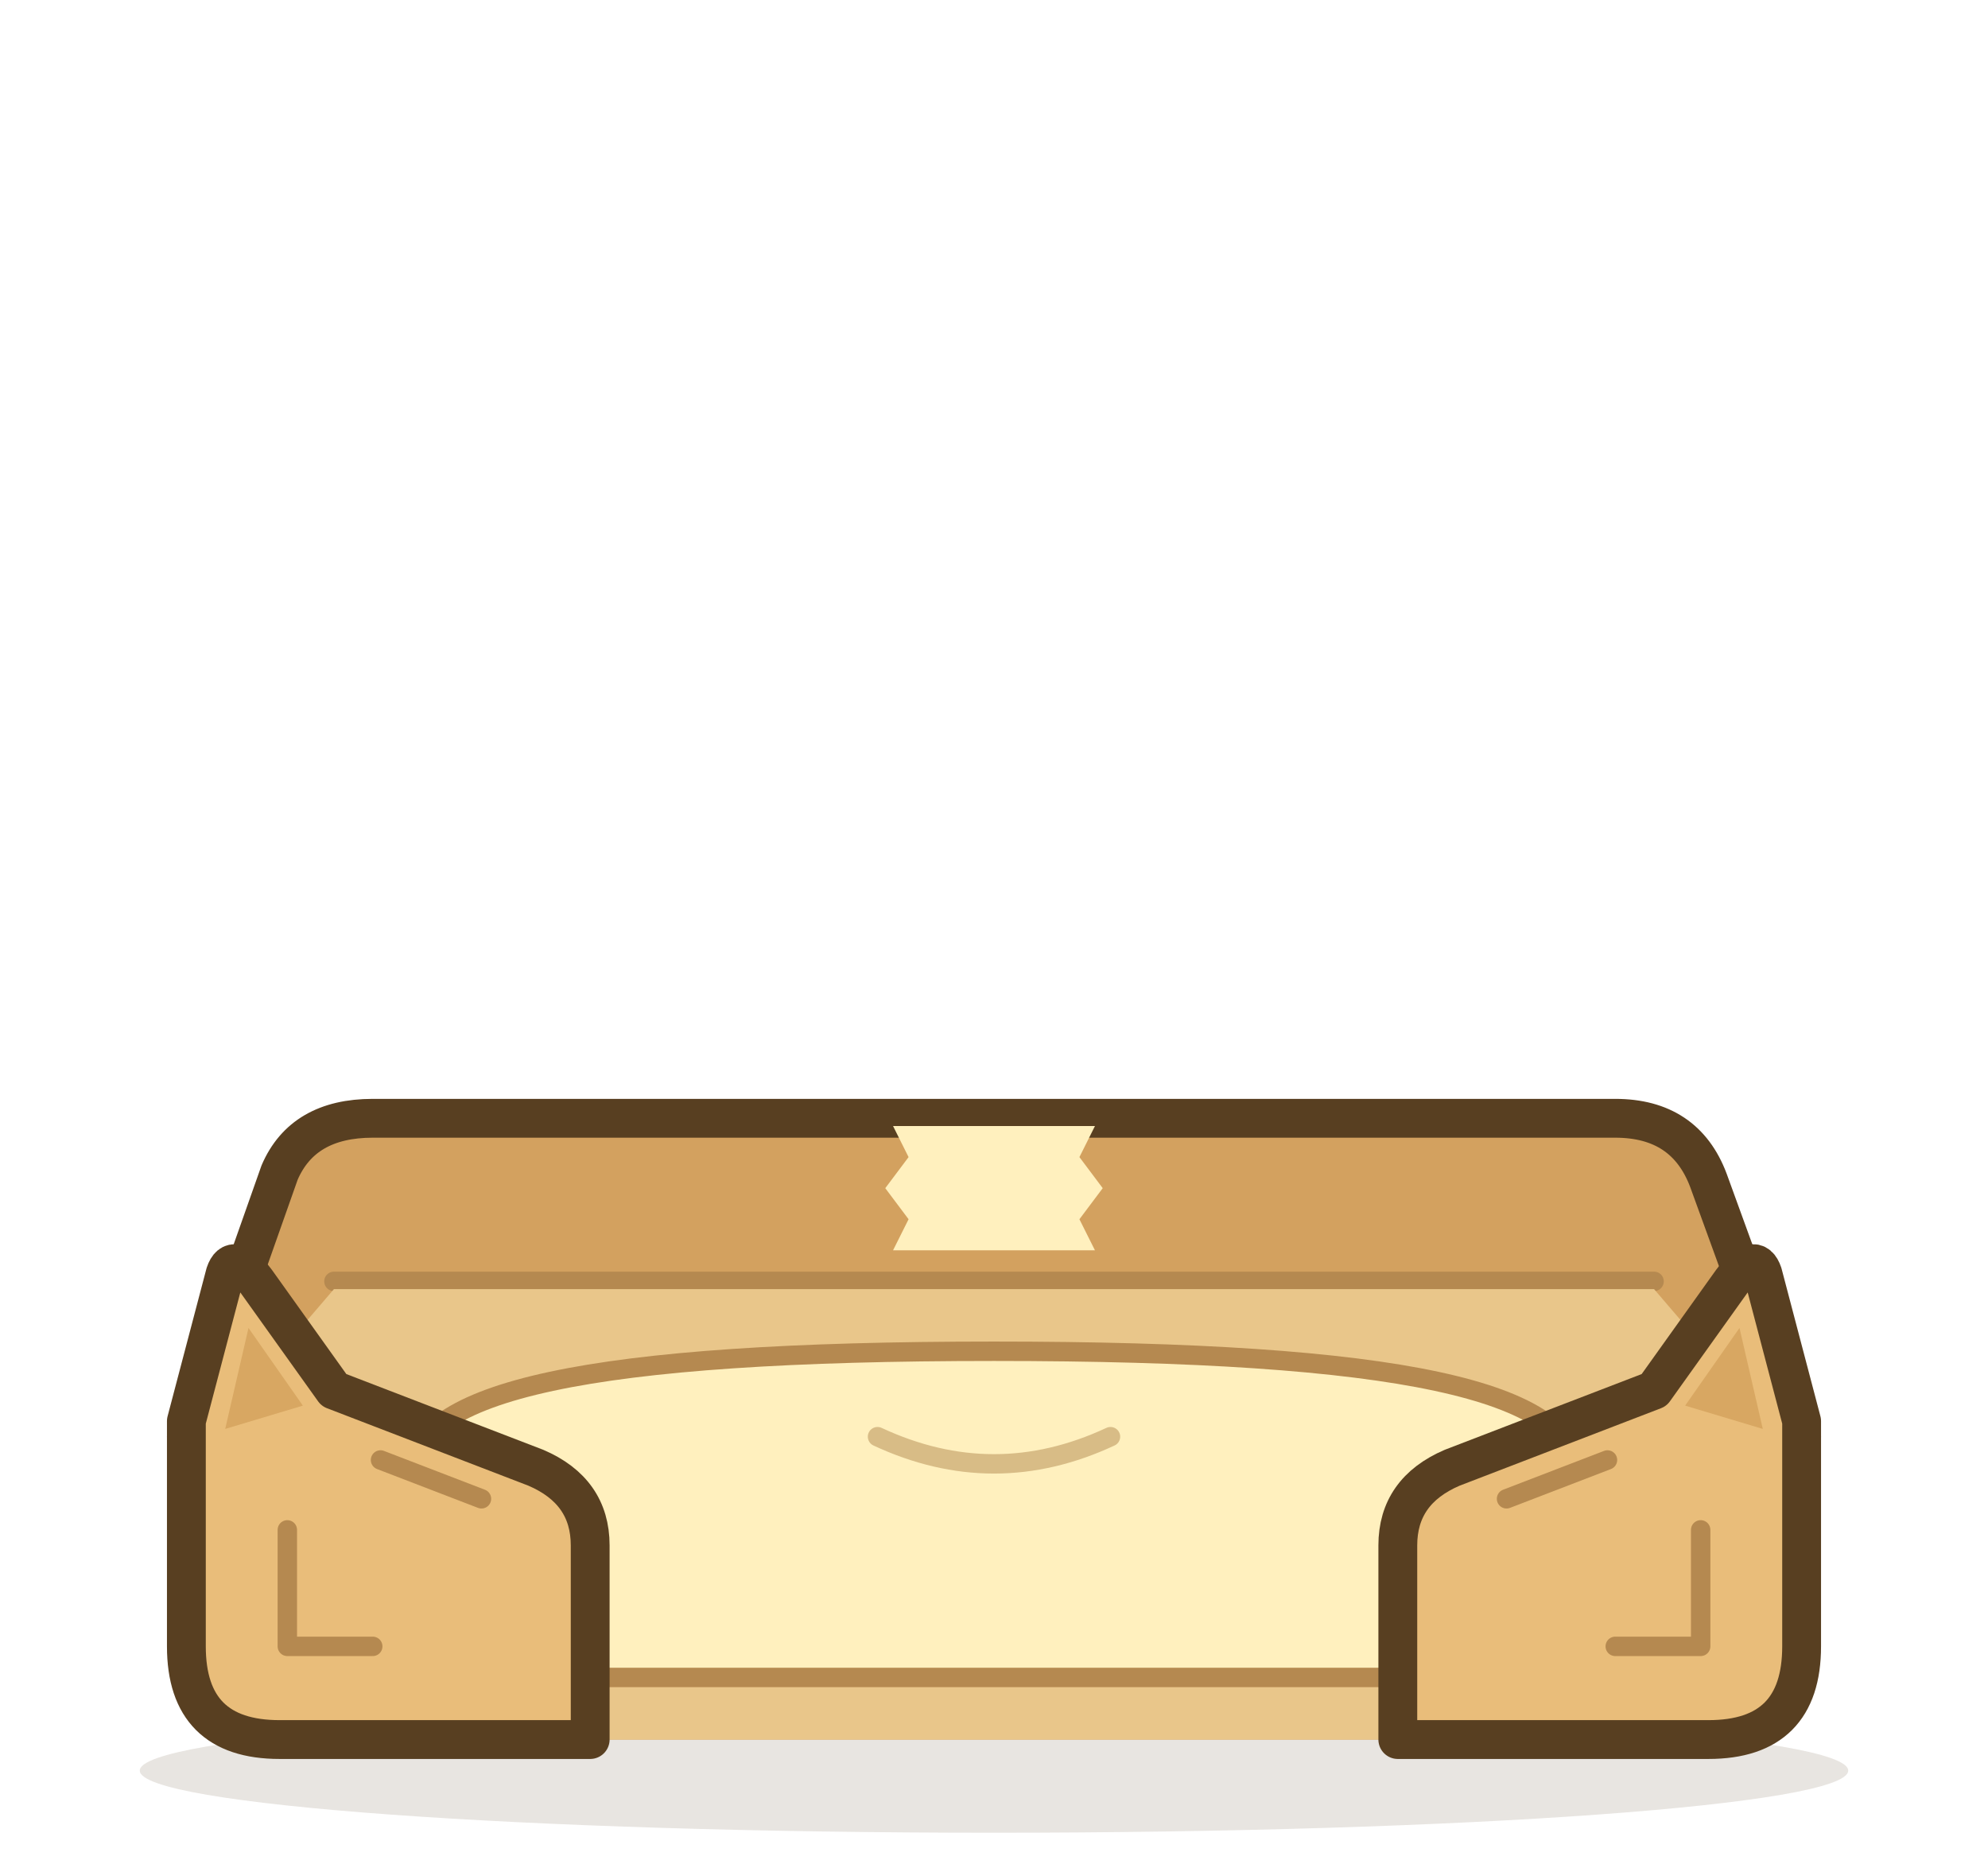
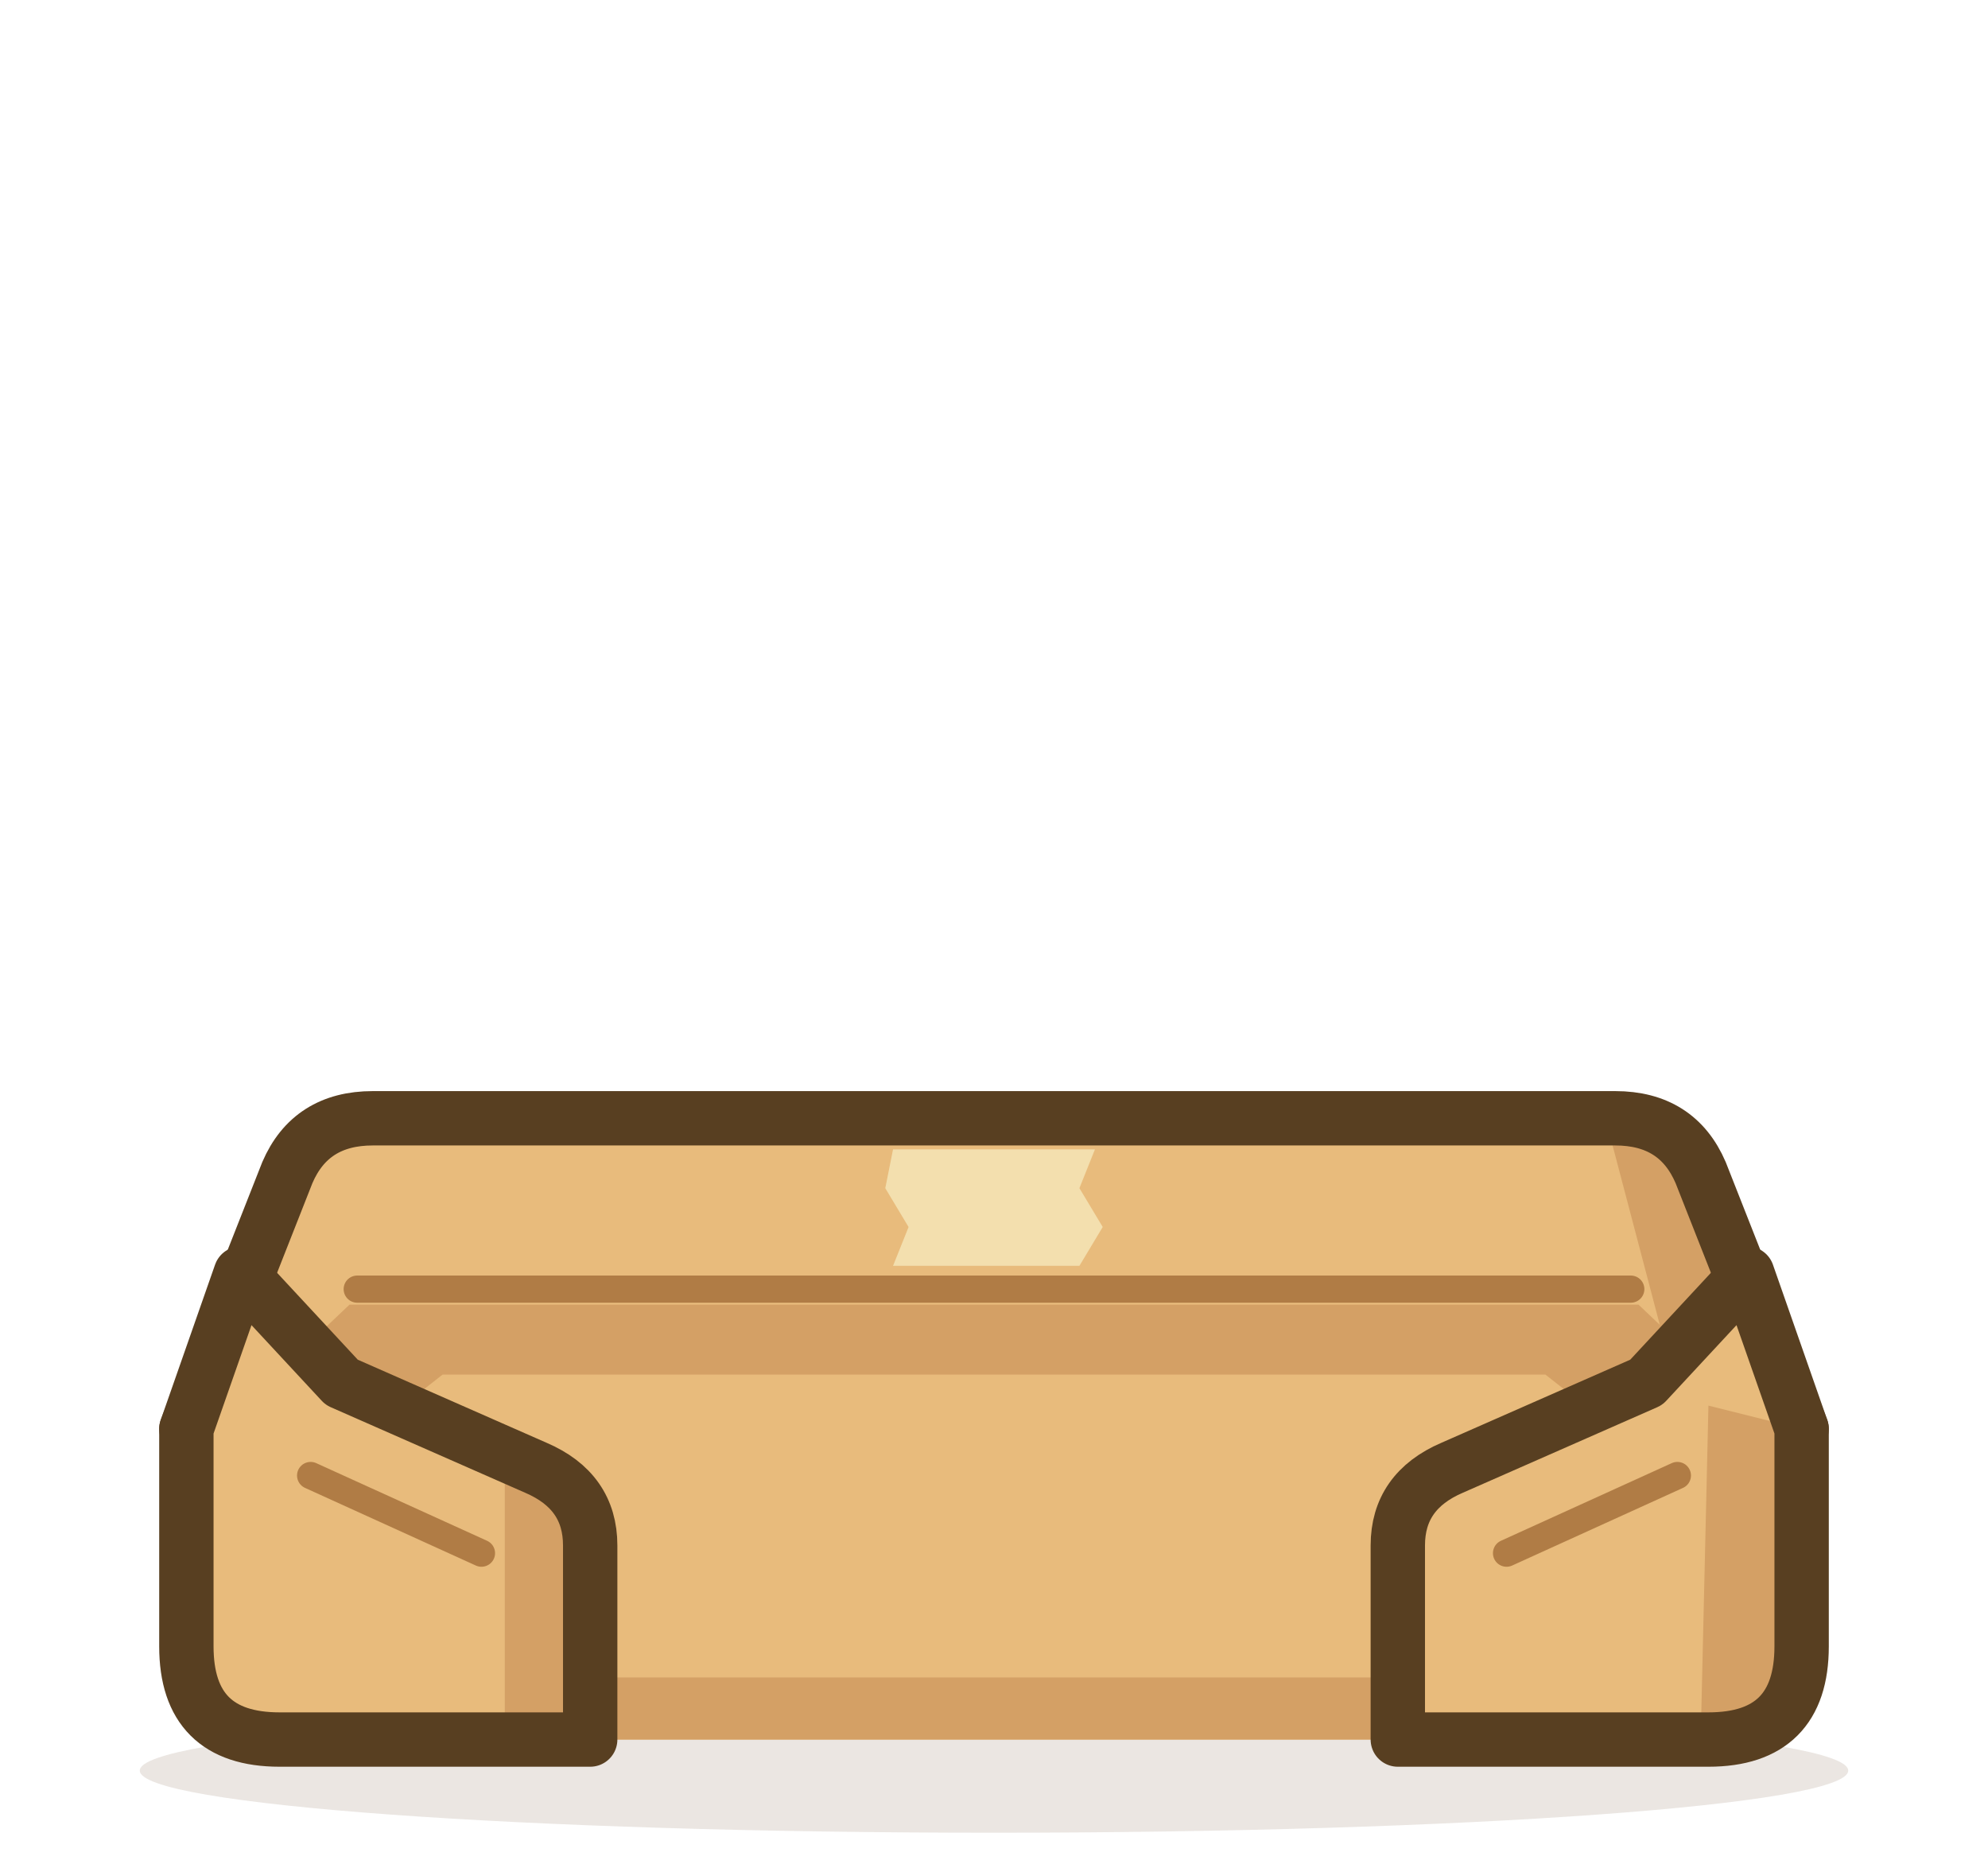
<svg xmlns="http://www.w3.org/2000/svg" width="256" height="240" viewBox="0 0 256 240">
  <g id="shadow">
-     <ellipse cx="128" cy="228" rx="110" ry="8" fill="#583f21" opacity="0.14" />
+     <ellipse cx="128" cy="228" rx="110" ry="8" fill="#6b4a2b" opacity="0.14" />
  </g>
  <g id="rear" stroke-linecap="round" stroke-linejoin="round">
-     <path d="M24 185 L36 151 Q39 144 48 144 H208 Q217 144 220 152 L232 185            V212 Q232 224 220 224 H36 Q24 224 24 212 Z" fill="#d3a15f" />
-     <path d="M24 185 L36 151 Q39 144 48 144 H208 Q217 144 220 152 L232 185" fill="none" stroke="#583f21" stroke-width="5" />
-     <path d="M43 165 H213" fill="none" stroke="#b58950" stroke-width="2.5" />
-     <path d="M115 145 H141 L139 149 L142 153 L139 157 L141 161 H115            L117 157 L114 153 L117 149 Z" fill="#fff0be" />
+     <path d="M24 184 L37 151 Q40 144 48 144 H208 Q216 144 219 151 L232 184 V212 Q232 224 220 224 H36 Q24 224 24 212 Z" fill="#e8bb7c" />
+     <path d="M207 145 L219 151 L232 184 V212 Q232 224 220 224 H217 V183 Z" fill="#d4a065" />
+     <path d="M24 184 L37 151 Q40 144 48 144 H208 Q216 144 219 151 L232 184" fill="none" stroke="#583f21" stroke-width="7" />
+     <path d="M46 166 H210" fill="none" stroke="#b07c45" stroke-width="3.5" />
+     <path d="M115 148 H141 L139 153 L142 158 L139 163 H115 L117 158 L114 153 Z" fill="#f3dfae" />
  </g>
  <g id="interior" stroke-linecap="round" stroke-linejoin="round">
-     <path d="M25 187 L43 166 H213 L231 187 V213 Q231 224 220 224 H36            Q25 224 25 213 Z" fill="#e9c68a" />
-     <path d="M53 190 C53 179 76 174 128 174 C180 174 203 179 203 190            V203 Q203 216 188 216 H68 Q53 216 53 203 Z" fill="#fff0be" stroke="#b58950" stroke-width="2.5" />
-     <path d="M113 185 Q128 192 143 185" fill="none" stroke="#d8bc86" stroke-width="2.5" />
+     <path d="M25 187 L45 168 H211 L231 187 V212 Q231 224 220 224 H36 Q25 224 25 212 Z" fill="#d4a065" />
+     <path d="M43 188 L57 177 H199 L213 188 V211 Q213 216 207 216 H49 Q43 216 43 211 Z" fill="#e8bb7c" />
  </g>
  <g id="front" stroke-linecap="round" stroke-linejoin="round">
-     <path d="M24 212 V183 L29 164 Q30 161 33 165 L43 179 L69 189 Q76 192 76 199 V224 H36 Q24 224 24 212 Z" fill="#e9bd7a" stroke="#583f21" stroke-width="5" />
-     <path d="M232 212 V183 L227 164 Q226 161 223 165 L213 179 L187 189 Q180 192 180 199 V224 H220 Q232 224 232 212 Z" fill="#e9bd7a" stroke="#583f21" stroke-width="5" />
-     <path d="M29 184 L32 171 L39 181 Z M227 184 L224 171 L217 181 Z" fill="#d8a762" />
-     <path d="M37 197 V212 H48 M219 197 V212 H208" fill="none" stroke="#b58950" stroke-width="2.5" />
-     <path d="M49 188 L62 193" fill="none" stroke="#b58950" stroke-width="2.5" />
-     <path d="M194 193 L207 188" fill="none" stroke="#b58950" stroke-width="2.5" />
+     <path d="M24 212 V184 L31 164 L44 178 L69 189 Q76 192 76 199 V224 H36 Q24 224 24 212 Z" fill="#e8bb7c" />
+     <path d="M65 188 L69 189 Q76 192 76 199 V224 H65 Z" fill="#d4a065" />
+     <path d="M232 212 V184 L225 164 L212 178 L187 189 Q180 192 180 199 V224 H220 Q232 224 232 212 Z" fill="#e8bb7c" />
+     <path d="M220 181 L232 184 V212 Q232 224 220 224 H219 Z" fill="#d4a065" />
+     <path d="M24 212 V184 L31 164 L44 178 L69 189 Q76 192 76 199 V224 H36 Q24 224 24 212 Z M232 212 V184 L225 164 L212 178 L187 189 Q180 192 180 199 V224 H220 Q232 224 232 212 Z" fill="none" stroke="#583f21" stroke-width="7" />
+     <path d="M40 190 L62 200 M216 190 L194 200" fill="none" stroke="#b07c45" stroke-width="3.5" />
  </g>
</svg>
